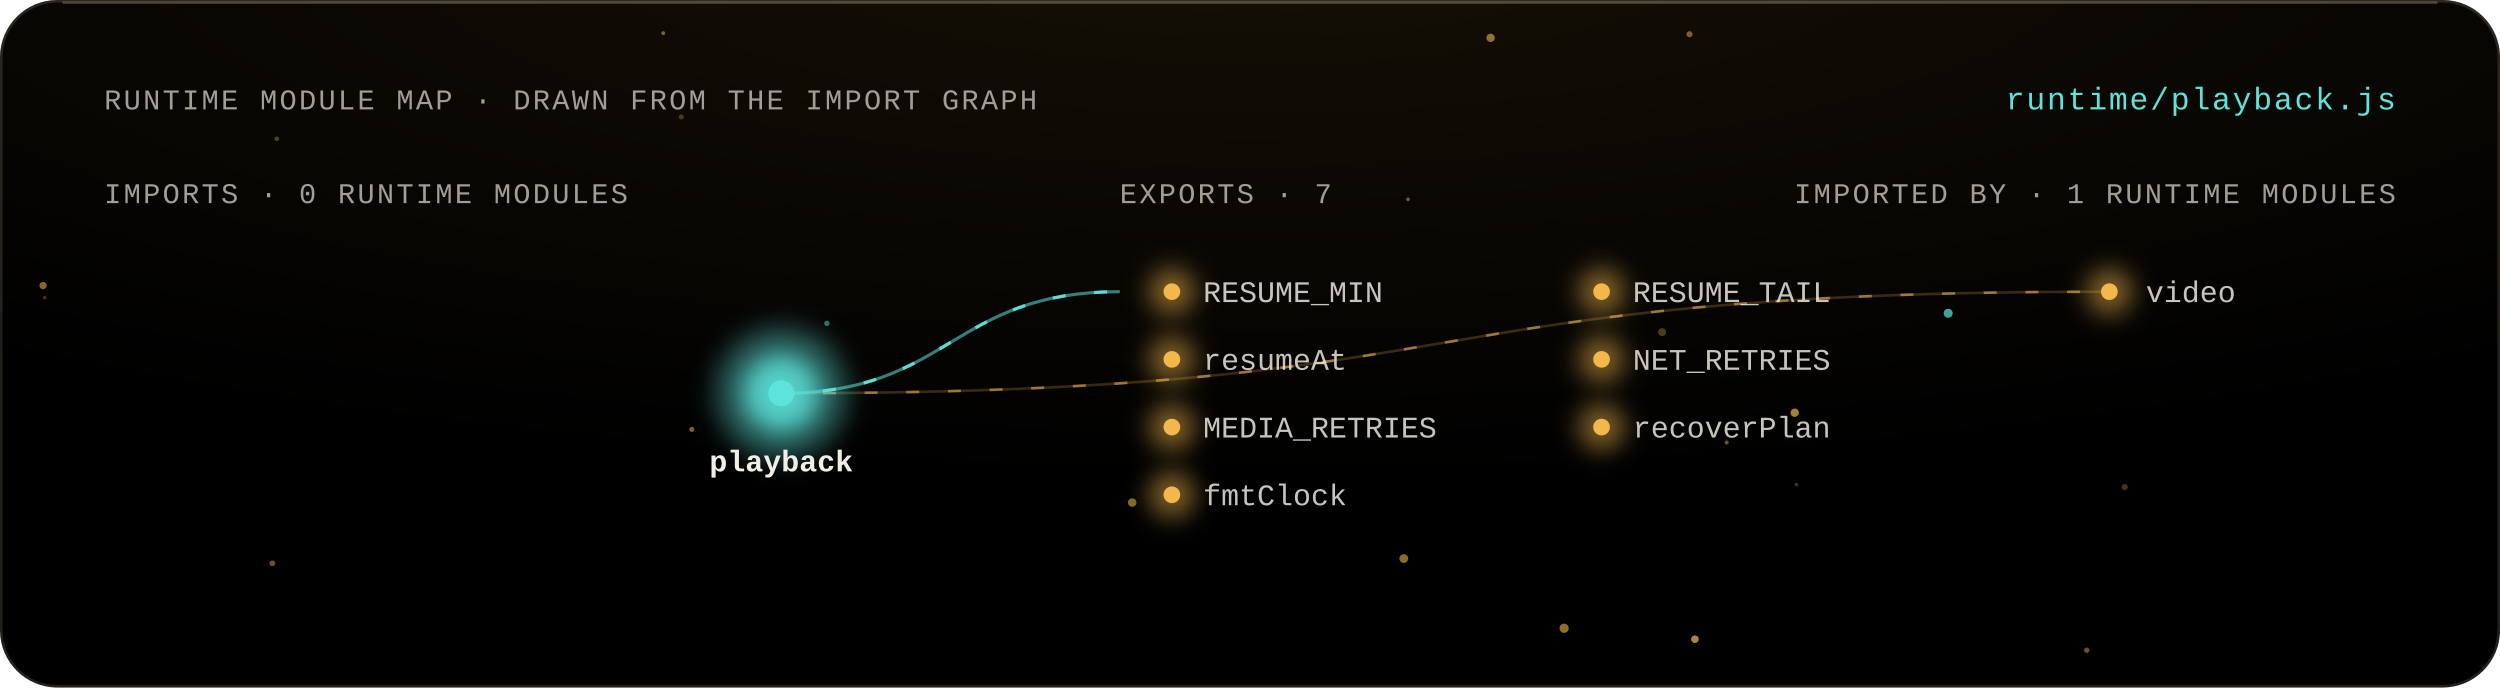
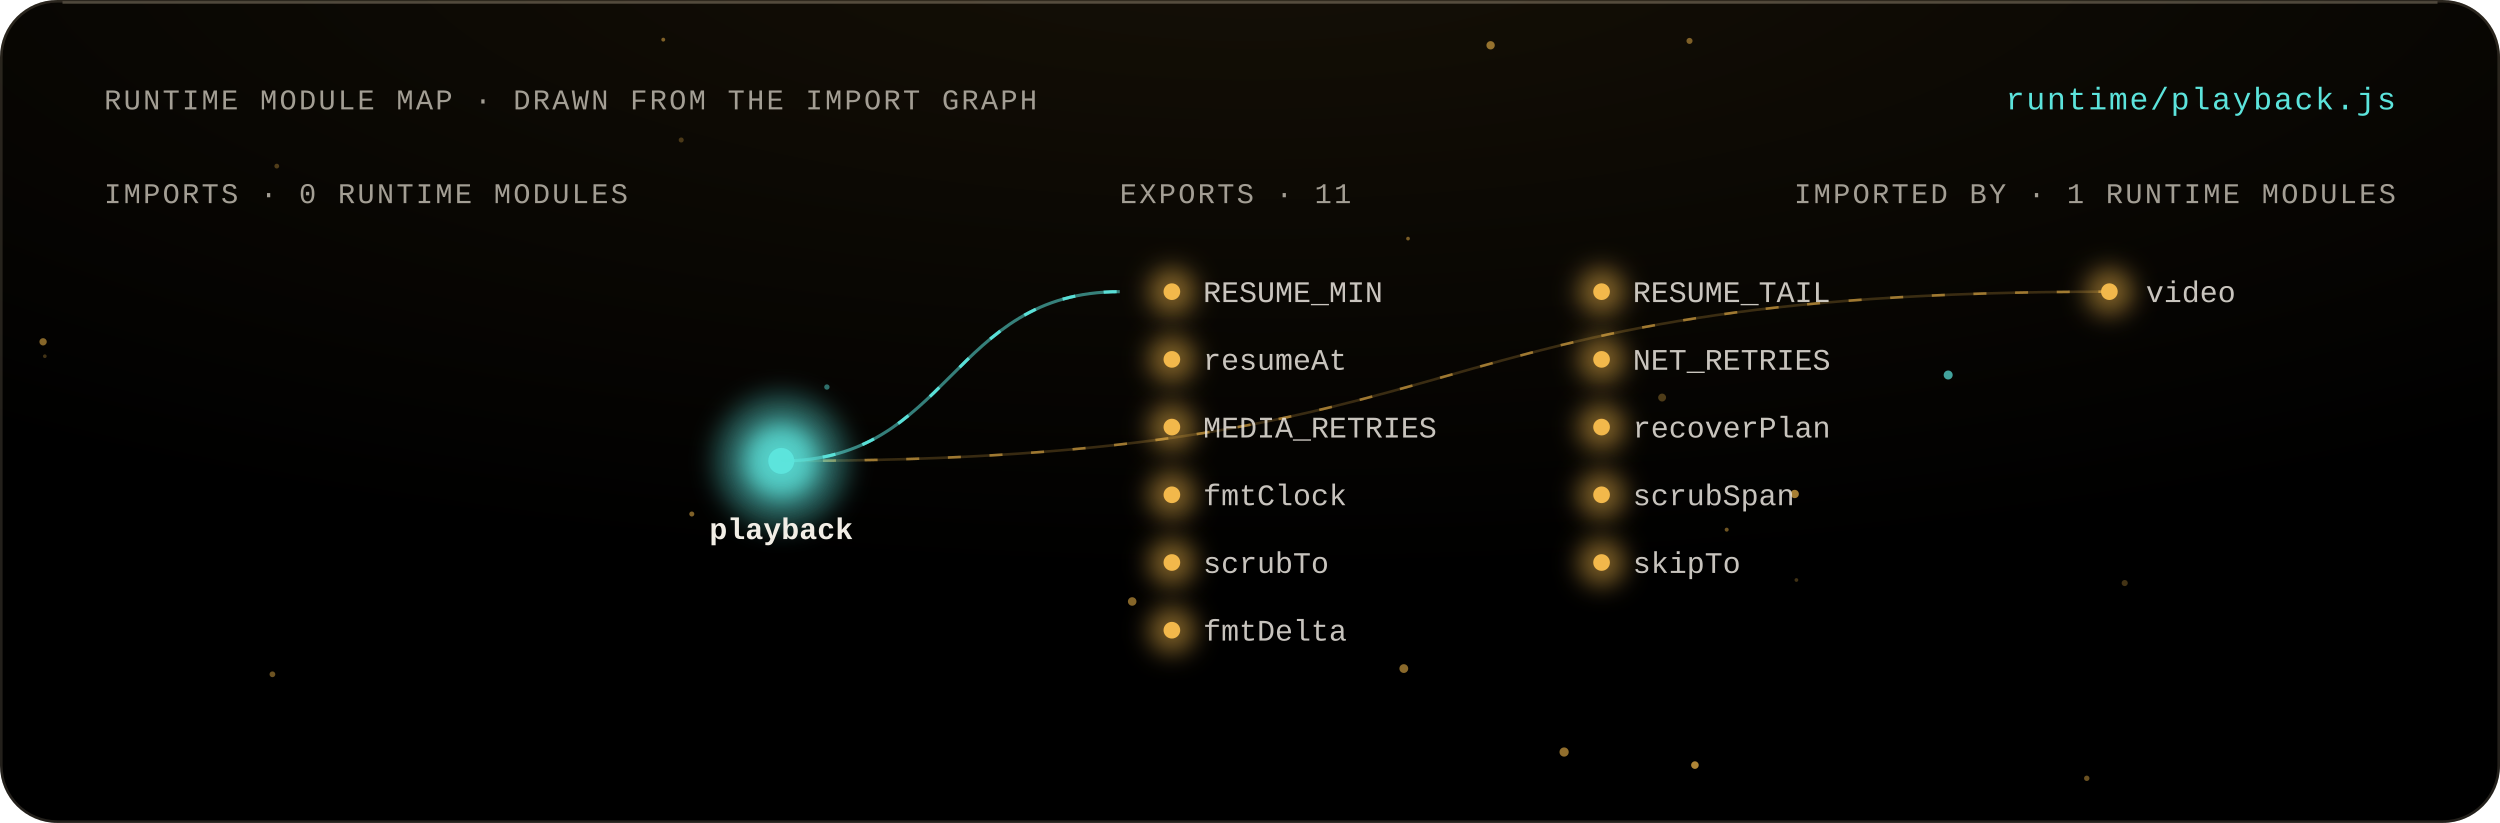
- <svg xmlns="http://www.w3.org/2000/svg" viewBox="0 0 960 264" width="960" height="264" role="img" aria-labelledby="t">
+ <svg xmlns="http://www.w3.org/2000/svg" viewBox="0 0 960 316" width="960" height="316" role="img" aria-labelledby="t">
  <style>
  text { font-family: 'Geist Mono', ui-monospace, 'Liberation Mono', Menlo, monospace; fill: #F2EEE6; }
  .m { fill: #A39E94; font-size: 11px; letter-spacing: .08em; }
  .l { font-size: 11.5px; }
  .h { font-size: 12px; fill: #5CE4DC; letter-spacing: .06em; }
  .flow { stroke-dasharray: 5 11; animation: flow 3s linear infinite; }
  @keyframes flow { to { stroke-dashoffset: -32; } }
  .breathe { animation: breathe 4.2s ease-in-out infinite; }
  @keyframes breathe { 50% { opacity: .38; } }
  .beat { animation: beat 2.6s ease-in-out infinite; transform-box: fill-box; transform-origin: center; }
  @keyframes beat { 50% { opacity: .55; transform: scale(1.35); } }
  .spin { transform-box: fill-box; transform-origin: center; animation: spin 48s linear infinite; }
  .spin-r { transform-box: fill-box; transform-origin: center; animation: spin 64s linear infinite reverse; }
  @keyframes spin { to { transform: rotate(360deg); } }
  @media (prefers-reduced-motion: reduce) { * { animation: none !important; } }
</style>
  <defs>
    <filter id="bloom" x="-80%" y="-80%" width="260%" height="260%">
      <feGaussianBlur stdDeviation="4.5" />
    </filter>
    <filter id="soft" x="-30%" y="-30%" width="160%" height="160%">
      <feGaussianBlur stdDeviation="1.4" />
    </filter>
    <radialGradient id="key" cx="50%" cy="-10%" r="80%">
      <stop offset="0" stop-color="#F2B84B" stop-opacity=".09" />
      <stop offset="1" stop-color="#F2B84B" stop-opacity="0" />
    </radialGradient>
    <linearGradient id="pair" x1="0" x2="1">
      <stop offset="0" stop-color="#F2B84B" />
      <stop offset="1" stop-color="#5CE4DC" />
    </linearGradient>
  </defs>
-   <rect width="960" height="264" rx="22" fill="#000" />
-   <rect width="960" height="264" rx="22" fill="url(#key)" />
-   <rect x=".5" y=".5" width="959" height="263" rx="21.5" fill="none" stroke="rgba(255,232,196,.14)" />
+   <rect width="960" height="316" rx="22" fill="#000" />
+   <rect width="960" height="316" rx="22" fill="url(#key)" />
+   <rect x=".5" y=".5" width="959" height="315" rx="21.5" fill="none" stroke="rgba(255,232,196,.14)" />
  <path d="M 24 1 H 936" stroke="rgba(255,238,208,.22)" stroke-width="1" />
  <g>
-     <circle cx="648.77" cy="13.13" r="1.17" fill="#F2B84B" opacity="0.49" class="breathe" style="animation-delay:-0.53s" />
-     <circle cx="265.65" cy="164.9" r="0.97" fill="#F2B84B" opacity="0.53" class="breathe" style="animation-delay:-0.28s" />
-     <circle cx="539.06" cy="214.49" r="1.69" fill="#F2B84B" opacity="0.57" class="breathe" style="animation-delay:-2.14s" />
-     <circle cx="689.82" cy="186.07" r="0.72" fill="#F2B84B" opacity="0.27" class="breathe" style="animation-delay:-4.14s" />
-     <circle cx="572.39" cy="14.53" r="1.6" fill="#F2B84B" opacity="0.59" class="breathe" style="animation-delay:-2s" />
-     <circle cx="801.31" cy="249.69" r="1.04" fill="#F2B84B" opacity="0.44" class="breathe" style="animation-delay:-1.26s" />
-     <circle cx="317.52" cy="124.16" r="1.03" fill="#5CE4DC" opacity="0.47" class="breathe" style="animation-delay:-2.05s" />
-     <circle cx="663.05" cy="169.92" r="0.77" fill="#F2B84B" opacity="0.46" class="breathe" style="animation-delay:-2.1s" />
-     <circle cx="261.59" cy="44.91" r="0.97" fill="#F2B84B" opacity="0.28" class="breathe" style="animation-delay:-2.38s" />
-     <circle cx="650.85" cy="245.45" r="1.46" fill="#F2B84B" opacity="0.72" class="breathe" style="animation-delay:-2.48s" />
-     <circle cx="748.1" cy="120.3" r="1.73" fill="#5CE4DC" opacity="0.71" class="breathe" style="animation-delay:-1.12s" />
-     <circle cx="815.89" cy="187.05" r="1.18" fill="#F2B84B" opacity="0.28" class="breathe" style="animation-delay:-2.88s" />
-     <circle cx="17.21" cy="114.28" r="0.71" fill="#F2B84B" opacity="0.27" class="breathe" style="animation-delay:-2.14s" />
-     <circle cx="540.68" cy="76.55" r="0.72" fill="#F2B84B" opacity="0.48" class="breathe" style="animation-delay:-0.7s" />
-     <circle cx="689.16" cy="158.48" r="1.6" fill="#F2B84B" opacity="0.68" class="breathe" style="animation-delay:-1.66s" />
-     <circle cx="254.69" cy="12.72" r="0.75" fill="#F2B84B" opacity="0.5" class="breathe" style="animation-delay:-0.76s" />
-     <circle cx="434.76" cy="192.96" r="1.64" fill="#F2B84B" opacity="0.55" class="breathe" style="animation-delay:-0.35s" />
-     <circle cx="638.25" cy="127.54" r="1.52" fill="#F2B84B" opacity="0.31" class="breathe" style="animation-delay:-2.67s" />
-     <circle cx="106.28" cy="53.29" r="0.92" fill="#F2B84B" opacity="0.31" class="breathe" style="animation-delay:-1.74s" />
-     <circle cx="16.54" cy="109.65" r="1.41" fill="#F2B84B" opacity="0.55" class="breathe" style="animation-delay:-2.74s" />
-     <circle cx="104.61" cy="216.32" r="1.11" fill="#F2B84B" opacity="0.45" class="breathe" style="animation-delay:-3.12s" />
-     <circle cx="600.62" cy="241.26" r="1.77" fill="#F2B84B" opacity="0.6" class="breathe" style="animation-delay:-1.26s" />
+     <circle cx="648.77" cy="15.71" r="1.17" fill="#F2B84B" opacity="0.49" class="breathe" style="animation-delay:-0.53s" />
+     <circle cx="265.65" cy="197.38" r="0.97" fill="#F2B84B" opacity="0.53" class="breathe" style="animation-delay:-0.28s" />
+     <circle cx="539.06" cy="256.73" r="1.69" fill="#F2B84B" opacity="0.57" class="breathe" style="animation-delay:-2.14s" />
+     <circle cx="689.82" cy="222.72" r="0.72" fill="#F2B84B" opacity="0.27" class="breathe" style="animation-delay:-4.14s" />
+     <circle cx="572.39" cy="17.39" r="1.6" fill="#F2B84B" opacity="0.59" class="breathe" style="animation-delay:-2s" />
+     <circle cx="801.31" cy="298.87" r="1.04" fill="#F2B84B" opacity="0.44" class="breathe" style="animation-delay:-1.26s" />
+     <circle cx="317.52" cy="148.62" r="1.03" fill="#5CE4DC" opacity="0.47" class="breathe" style="animation-delay:-2.05s" />
+     <circle cx="663.05" cy="203.39" r="0.77" fill="#F2B84B" opacity="0.46" class="breathe" style="animation-delay:-2.1s" />
+     <circle cx="261.59" cy="53.76" r="0.97" fill="#F2B84B" opacity="0.28" class="breathe" style="animation-delay:-2.38s" />
+     <circle cx="650.85" cy="293.8" r="1.46" fill="#F2B84B" opacity="0.72" class="breathe" style="animation-delay:-2.48s" />
+     <circle cx="748.1" cy="144" r="1.73" fill="#5CE4DC" opacity="0.71" class="breathe" style="animation-delay:-1.12s" />
+     <circle cx="815.89" cy="223.89" r="1.18" fill="#F2B84B" opacity="0.28" class="breathe" style="animation-delay:-2.88s" />
+     <circle cx="17.21" cy="136.79" r="0.71" fill="#F2B84B" opacity="0.27" class="breathe" style="animation-delay:-2.14s" />
+     <circle cx="540.68" cy="91.62" r="0.72" fill="#F2B84B" opacity="0.48" class="breathe" style="animation-delay:-0.7s" />
+     <circle cx="689.16" cy="189.69" r="1.6" fill="#F2B84B" opacity="0.68" class="breathe" style="animation-delay:-1.66s" />
+     <circle cx="254.69" cy="15.22" r="0.75" fill="#F2B84B" opacity="0.5" class="breathe" style="animation-delay:-0.76s" />
+     <circle cx="434.76" cy="230.97" r="1.64" fill="#F2B84B" opacity="0.55" class="breathe" style="animation-delay:-0.35s" />
+     <circle cx="638.25" cy="152.66" r="1.52" fill="#F2B84B" opacity="0.31" class="breathe" style="animation-delay:-2.67s" />
+     <circle cx="106.28" cy="63.79" r="0.92" fill="#F2B84B" opacity="0.31" class="breathe" style="animation-delay:-1.74s" />
+     <circle cx="16.54" cy="131.25" r="1.41" fill="#F2B84B" opacity="0.55" class="breathe" style="animation-delay:-2.74s" />
+     <circle cx="104.61" cy="258.93" r="1.11" fill="#F2B84B" opacity="0.45" class="breathe" style="animation-delay:-3.12s" />
+     <circle cx="600.62" cy="288.78" r="1.77" fill="#F2B84B" opacity="0.6" class="breathe" style="animation-delay:-1.26s" />
  </g>
  <text x="40" y="42" class="m" text-anchor="start">RUNTIME MODULE MAP · DRAWN FROM THE IMPORT GRAPH</text>
  <text x="920" y="42" class="h" text-anchor="end">runtime/playback.js</text>
  <text x="40" y="78" class="m" text-anchor="start">IMPORTS · 0 RUNTIME MODULES</text>
-   <text x="430" y="78" class="m" text-anchor="start">EXPORTS · 7</text>
+   <text x="430" y="78" class="m" text-anchor="start">EXPORTS · 11</text>
  <text x="920" y="78" class="m" text-anchor="end">IMPORTED BY · 1 RUNTIME MODULES</text>
-   <path d="M 300 151 C 580.5 151, 529.5 112, 810 112" fill="none" stroke="#F2B84B" stroke-opacity="0.22" stroke-width="1" />
-   <path d="M 300 151 C 580.5 151, 529.5 112, 810 112" fill="none" stroke="#F2B84B" stroke-opacity="0.55" stroke-width="1" class="flow" />
+   <path d="M 300 177 C 580.5 177, 529.5 112, 810 112" fill="none" stroke="#F2B84B" stroke-opacity="0.22" stroke-width="1" />
+   <path d="M 300 177 C 580.5 177, 529.5 112, 810 112" fill="none" stroke="#F2B84B" stroke-opacity="0.55" stroke-width="1" class="flow" />
  <g>
    <circle cx="810" cy="112" r="9" fill="#F2B84B" opacity="0.5" filter="url(#bloom)" class="breathe" style="animation-delay:-3.73s" />
    <circle cx="810" cy="112" r="3.2" fill="#F2B84B" />
  </g>
  <text x="824" y="116" class="l" text-anchor="start" fill="#F2EEE6" fill-opacity=".82">video</text>
-   <circle cx="300" cy="151" r="26" fill="#5CE4DC" opacity=".35" filter="url(#bloom)" class="beat" />
+   <circle cx="300" cy="177" r="26" fill="#5CE4DC" opacity=".35" filter="url(#bloom)" class="beat" />
  <g>
-     <circle cx="300" cy="151" r="15" fill="#5CE4DC" opacity="0.85" filter="url(#bloom)" class="beat" style="animation-delay:-0s" />
-     <circle cx="300" cy="151" r="5" fill="#5CE4DC" />
+     <circle cx="300" cy="177" r="15" fill="#5CE4DC" opacity="0.85" filter="url(#bloom)" class="beat" style="animation-delay:-0s" />
+     <circle cx="300" cy="177" r="5" fill="#5CE4DC" />
  </g>
-   <text x="300" y="181" class="l" text-anchor="middle" fill="#5CE4DC" font-weight="700" font-size="13">playback</text>
-   <path d="M 300 151 C 365 151, 365 112, 430 112" fill="none" stroke="#5CE4DC" stroke-opacity="0.55" stroke-width="1.2" />
-   <path d="M 300 151 C 365 151, 365 112, 430 112" fill="none" stroke="#5CE4DC" stroke-opacity="0.95" stroke-width="1.2" class="flow" />
+   <text x="300" y="207" class="l" text-anchor="middle" fill="#5CE4DC" font-weight="700" font-size="13">playback</text>
+   <path d="M 300 177 C 365 177, 365 112, 430 112" fill="none" stroke="#5CE4DC" stroke-opacity="0.55" stroke-width="1.2" />
+   <path d="M 300 177 C 365 177, 365 112, 430 112" fill="none" stroke="#5CE4DC" stroke-opacity="0.95" stroke-width="1.2" class="flow" />
  <g>
    <circle cx="450" cy="112" r="9" fill="#F2B84B" opacity="0.5" filter="url(#bloom)" class="breathe" style="animation-delay:-1.71s" />
    <circle cx="450" cy="112" r="3.2" fill="#F2B84B" />
  </g>
  <text x="462" y="116" class="l" text-anchor="start" fill="#F2EEE6" fill-opacity=".82">RESUME_MIN</text>
  <g>
    <circle cx="615" cy="112" r="9" fill="#F2B84B" opacity="0.5" filter="url(#bloom)" class="breathe" style="animation-delay:-2.7s" />
    <circle cx="615" cy="112" r="3.2" fill="#F2B84B" />
  </g>
  <text x="627" y="116" class="l" text-anchor="start" fill="#F2EEE6" fill-opacity=".82">RESUME_TAIL</text>
  <g>
    <circle cx="450" cy="138" r="9" fill="#F2B84B" opacity="0.5" filter="url(#bloom)" class="breathe" style="animation-delay:-0.2s" />
    <circle cx="450" cy="138" r="3.2" fill="#F2B84B" />
  </g>
  <text x="462" y="142" class="l" text-anchor="start" fill="#F2EEE6" fill-opacity=".82">resumeAt</text>
  <g>
    <circle cx="615" cy="138" r="9" fill="#F2B84B" opacity="0.5" filter="url(#bloom)" class="breathe" style="animation-delay:-1.94s" />
    <circle cx="615" cy="138" r="3.2" fill="#F2B84B" />
  </g>
  <text x="627" y="142" class="l" text-anchor="start" fill="#F2EEE6" fill-opacity=".82">NET_RETRIES</text>
  <g>
    <circle cx="450" cy="164" r="9" fill="#F2B84B" opacity="0.5" filter="url(#bloom)" class="breathe" style="animation-delay:-0.51s" />
    <circle cx="450" cy="164" r="3.2" fill="#F2B84B" />
  </g>
  <text x="462" y="168" class="l" text-anchor="start" fill="#F2EEE6" fill-opacity=".82">MEDIA_RETRIES</text>
  <g>
    <circle cx="615" cy="164" r="9" fill="#F2B84B" opacity="0.5" filter="url(#bloom)" class="breathe" style="animation-delay:-3.04s" />
    <circle cx="615" cy="164" r="3.2" fill="#F2B84B" />
  </g>
  <text x="627" y="168" class="l" text-anchor="start" fill="#F2EEE6" fill-opacity=".82">recoverPlan</text>
  <g>
    <circle cx="450" cy="190" r="9" fill="#F2B84B" opacity="0.5" filter="url(#bloom)" class="breathe" style="animation-delay:-0.97s" />
    <circle cx="450" cy="190" r="3.2" fill="#F2B84B" />
  </g>
  <text x="462" y="194" class="l" text-anchor="start" fill="#F2EEE6" fill-opacity=".82">fmtClock</text>
+   <g>
+     <circle cx="615" cy="190" r="9" fill="#F2B84B" opacity="0.5" filter="url(#bloom)" class="breathe" style="animation-delay:-1.11s" />
+     <circle cx="615" cy="190" r="3.2" fill="#F2B84B" />
+   </g>
+   <text x="627" y="194" class="l" text-anchor="start" fill="#F2EEE6" fill-opacity=".82">scrubSpan</text>
+   <g>
+     <circle cx="450" cy="216" r="9" fill="#F2B84B" opacity="0.5" filter="url(#bloom)" class="breathe" style="animation-delay:-2.5s" />
+     <circle cx="450" cy="216" r="3.2" fill="#F2B84B" />
+   </g>
+   <text x="462" y="220" class="l" text-anchor="start" fill="#F2EEE6" fill-opacity=".82">scrubTo</text>
+   <g>
+     <circle cx="615" cy="216" r="9" fill="#F2B84B" opacity="0.5" filter="url(#bloom)" class="breathe" style="animation-delay:-2.27s" />
+     <circle cx="615" cy="216" r="3.2" fill="#F2B84B" />
+   </g>
+   <text x="627" y="220" class="l" text-anchor="start" fill="#F2EEE6" fill-opacity=".82">skipTo</text>
+   <g>
+     <circle cx="450" cy="242" r="9" fill="#F2B84B" opacity="0.5" filter="url(#bloom)" class="breathe" style="animation-delay:-0.27s" />
+     <circle cx="450" cy="242" r="3.2" fill="#F2B84B" />
+   </g>
+   <text x="462" y="246" class="l" text-anchor="start" fill="#F2EEE6" fill-opacity=".82">fmtDelta</text>
</svg>
